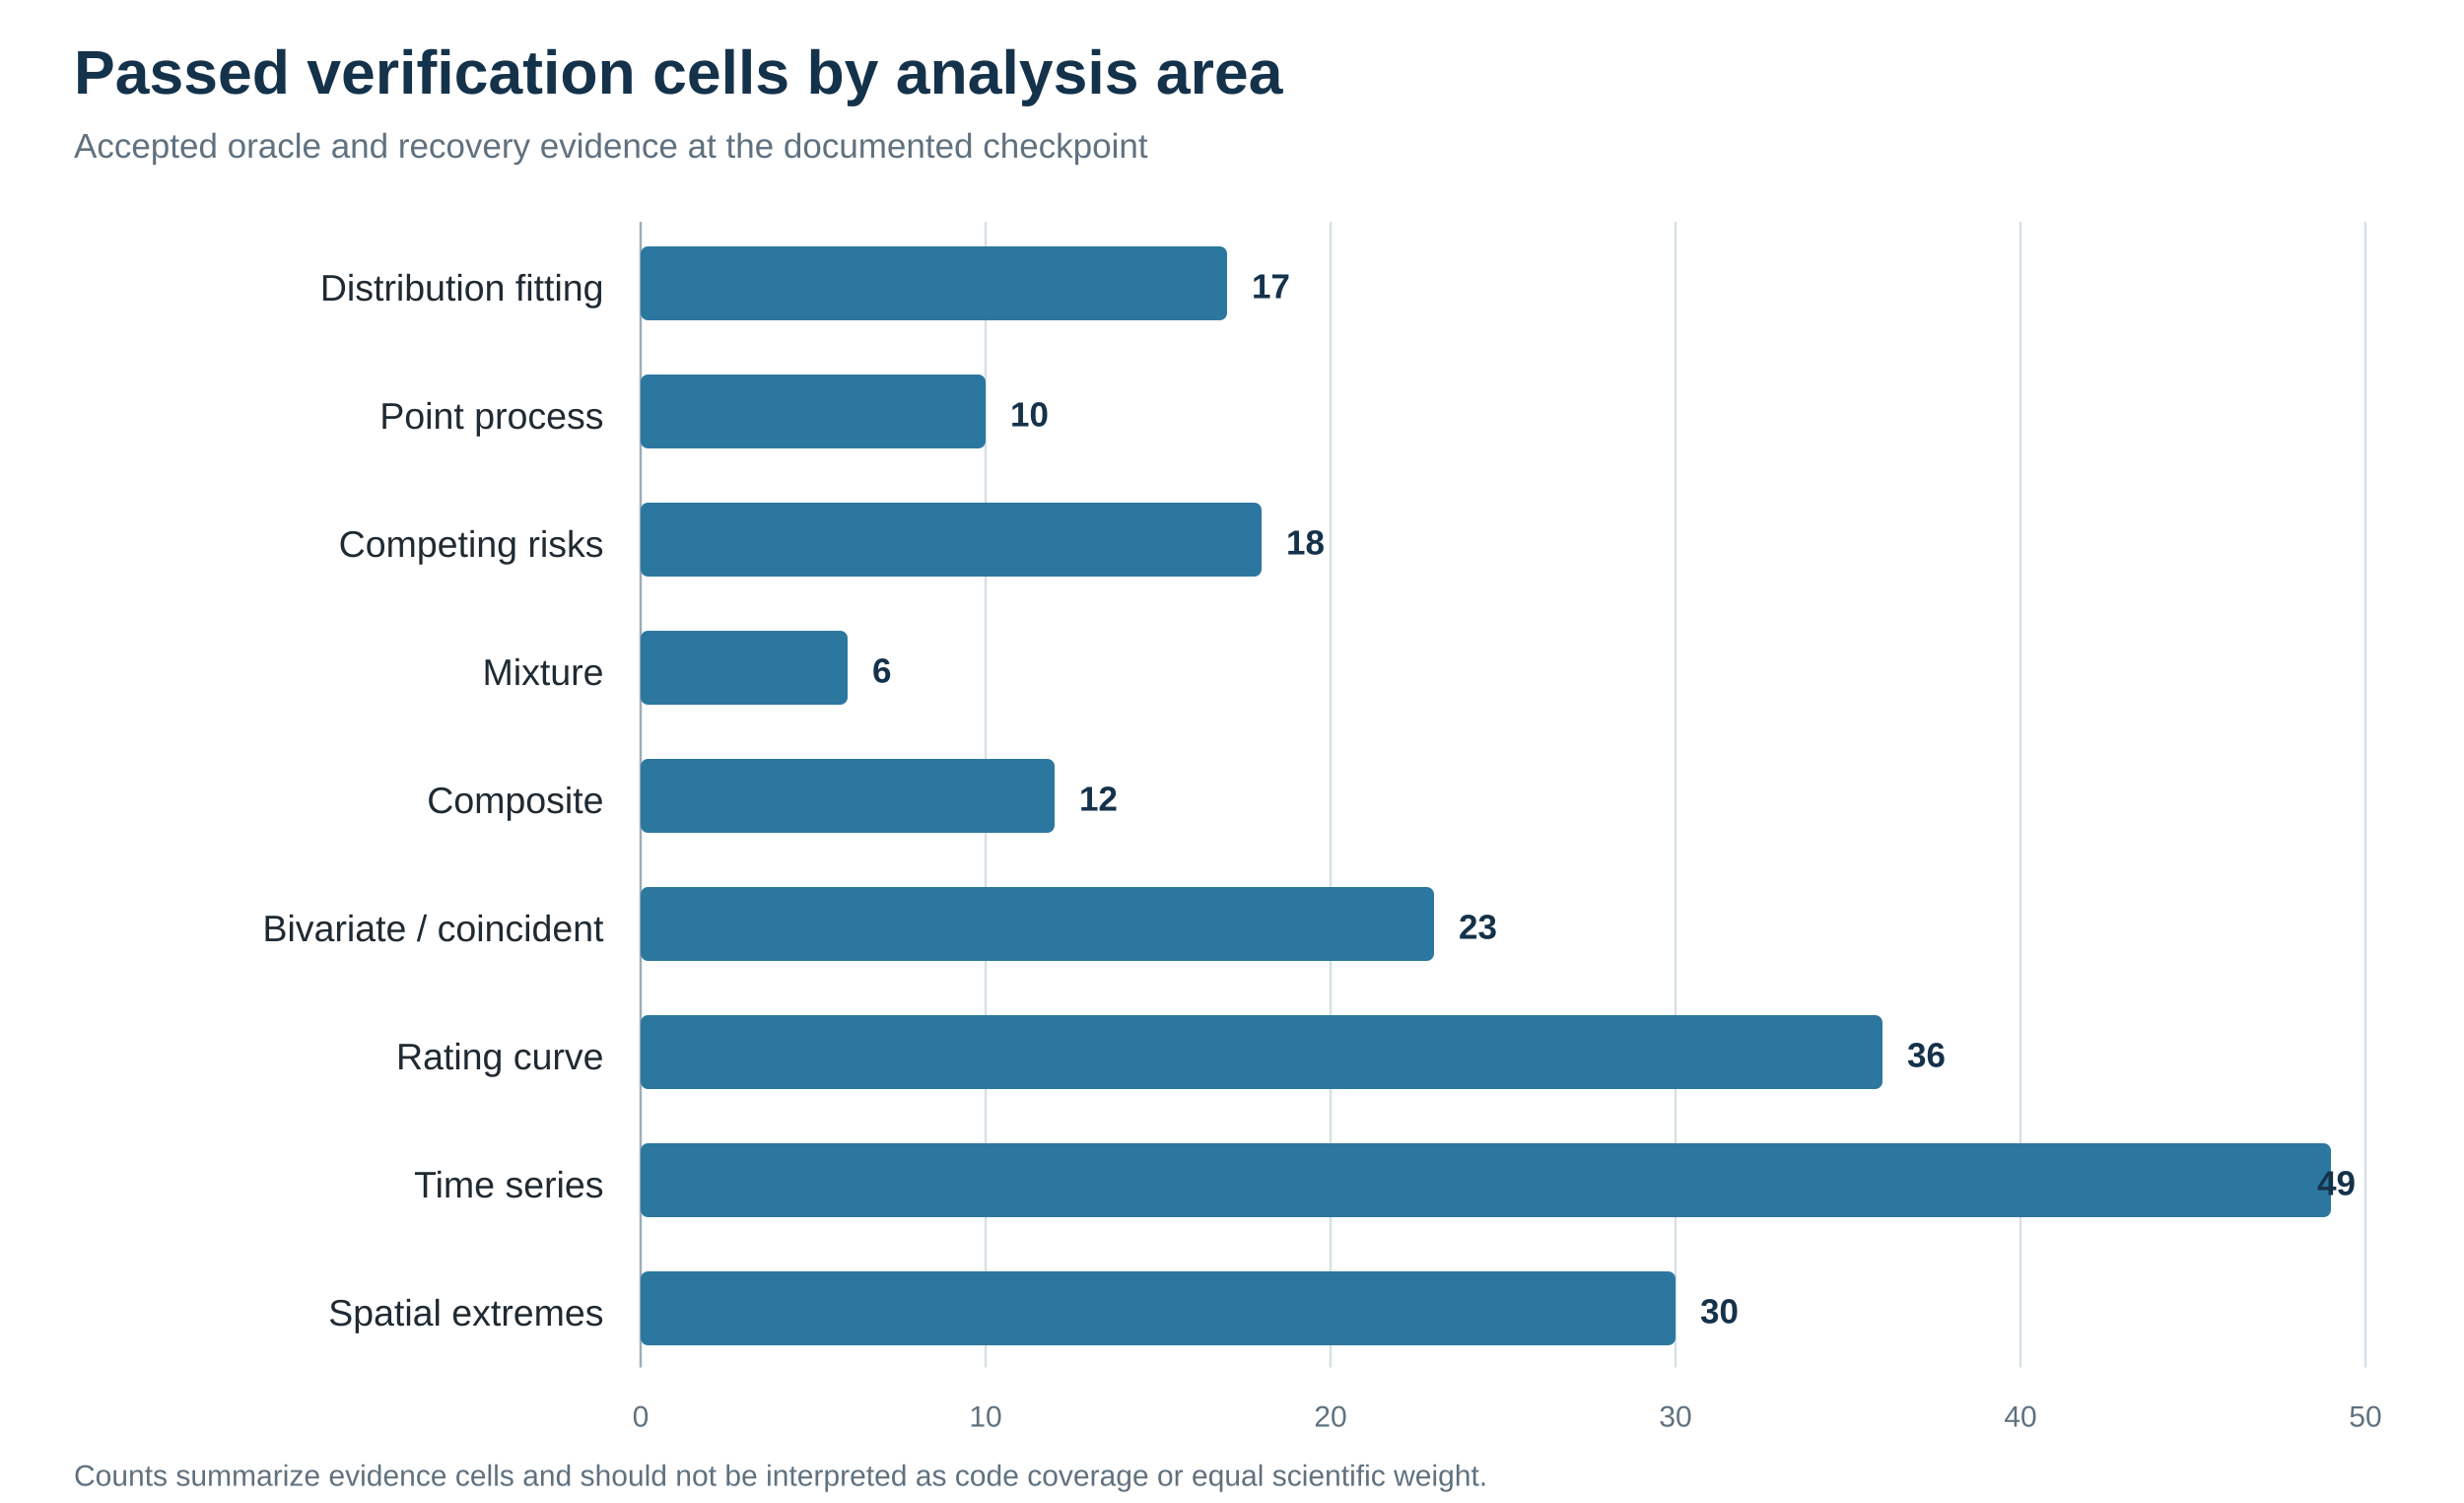
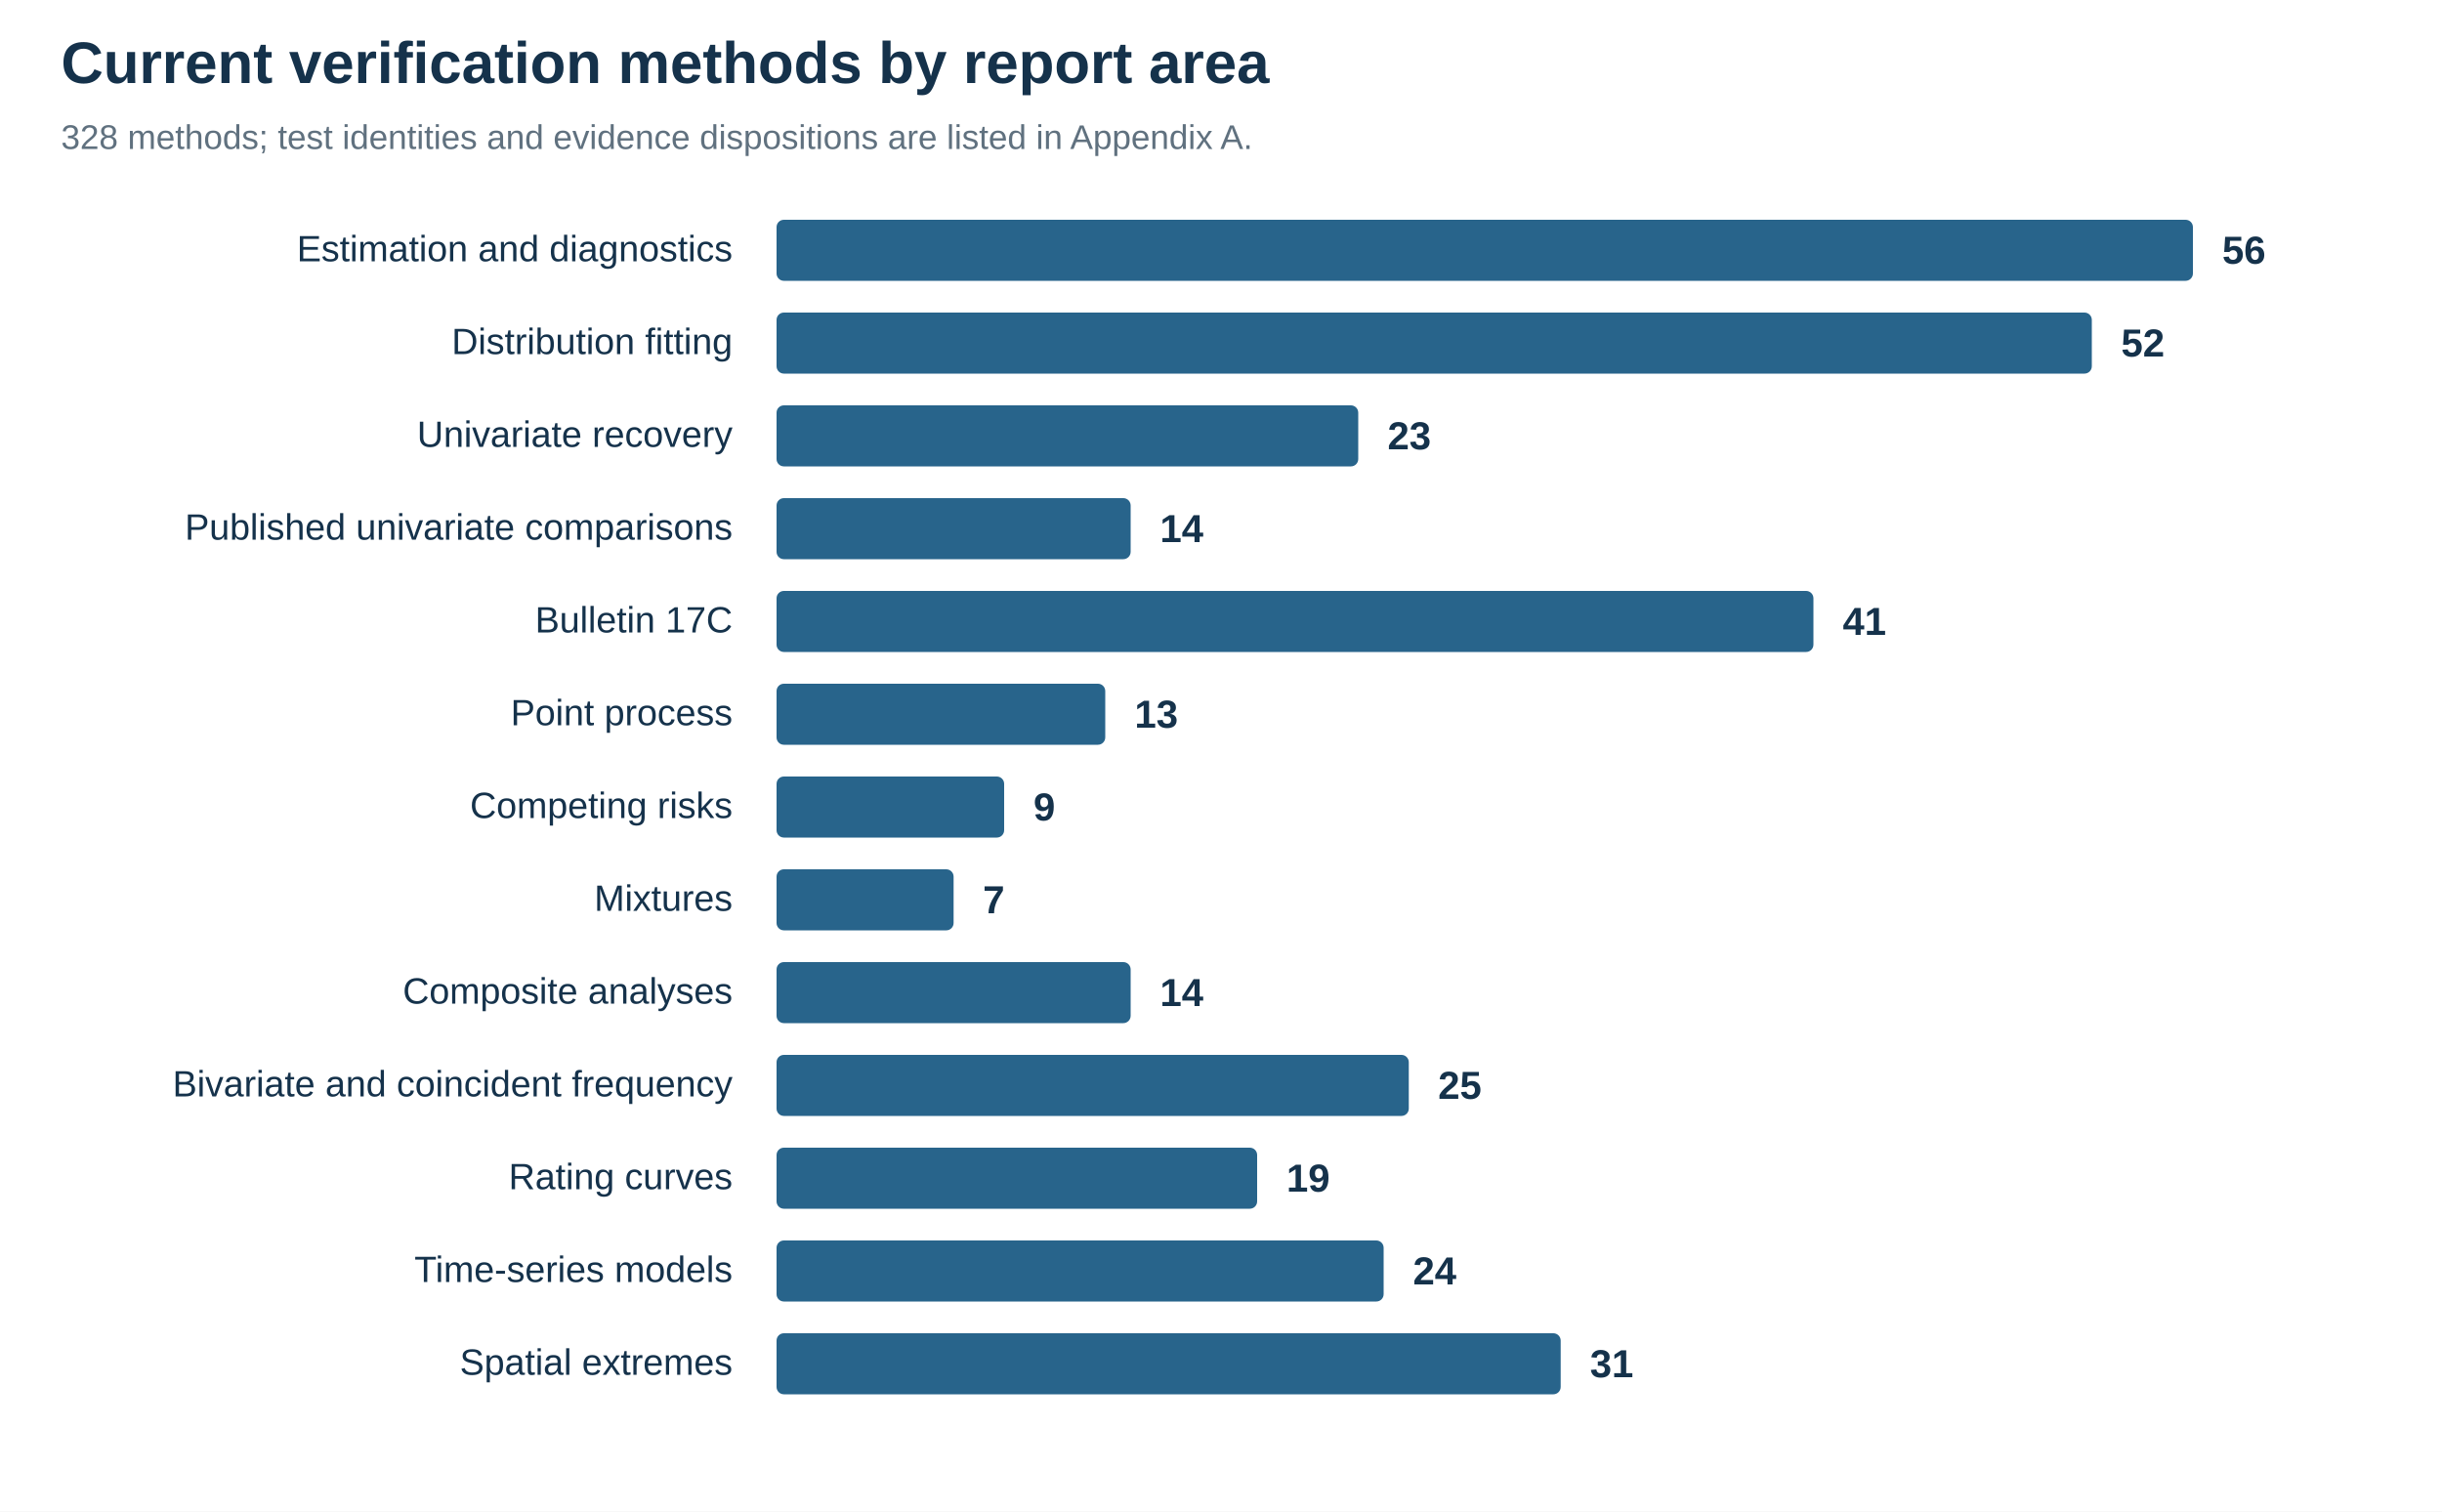
- <svg xmlns="http://www.w3.org/2000/svg" width="1000" height="610" viewBox="0 0 1000 610" role="img" aria-labelledby="title description">
-   <rect width="1000" height="610" fill="#ffffff" />
-   <text x="30" y="38" fill="#15324b" font-family="Arial, sans-serif" font-size="25" font-weight="700">Passed verification cells by analysis area</text>
-   <text x="30" y="64" fill="#60717f" font-family="Arial, sans-serif" font-size="14">Accepted oracle and recovery evidence at the documented checkpoint</text>
-   <line x1="260" y1="90" x2="260" y2="555" stroke="#9aaeba" stroke-width="1" />
-   <line x1="400" y1="90" x2="400" y2="555" stroke="#d6e0e6" stroke-width="1" />
-   <line x1="540" y1="90" x2="540" y2="555" stroke="#d6e0e6" stroke-width="1" />
-   <line x1="680" y1="90" x2="680" y2="555" stroke="#d6e0e6" stroke-width="1" />
-   <line x1="820" y1="90" x2="820" y2="555" stroke="#d6e0e6" stroke-width="1" />
-   <line x1="960" y1="90" x2="960" y2="555" stroke="#d6e0e6" stroke-width="1" />
-   <g fill="#60717f" font-family="Arial, sans-serif" font-size="12" text-anchor="middle">
-     <text x="260" y="579">0</text>
-     <text x="400" y="579">10</text>
-     <text x="540" y="579">20</text>
-     <text x="680" y="579">30</text>
-     <text x="820" y="579">40</text>
-     <text x="960" y="579">50</text>
-   </g>
-   <g font-family="Arial, sans-serif" font-size="15" fill="#1f2a33" text-anchor="end">
-     <text x="245" y="122">Distribution fitting</text>
-     <text x="245" y="174">Point process</text>
-     <text x="245" y="226">Competing risks</text>
-     <text x="245" y="278">Mixture</text>
-     <text x="245" y="330">Composite</text>
-     <text x="245" y="382">Bivariate / coincident</text>
-     <text x="245" y="434">Rating curve</text>
-     <text x="245" y="486">Time series</text>
-     <text x="245" y="538">Spatial extremes</text>
-   </g>
-   <g fill="#2c779f">
-     <rect x="260" y="100" width="238" height="30" rx="3" />
-     <rect x="260" y="152" width="140" height="30" rx="3" />
-     <rect x="260" y="204" width="252" height="30" rx="3" />
-     <rect x="260" y="256" width="84" height="30" rx="3" />
-     <rect x="260" y="308" width="168" height="30" rx="3" />
-     <rect x="260" y="360" width="322" height="30" rx="3" />
-     <rect x="260" y="412" width="504" height="30" rx="3" />
-     <rect x="260" y="464" width="686" height="30" rx="3" />
-     <rect x="260" y="516" width="420" height="30" rx="3" />
-   </g>
-   <g fill="#15324b" font-family="Arial, sans-serif" font-size="14" font-weight="700">
-     <text x="508" y="121">17</text>
-     <text x="410" y="173">10</text>
-     <text x="522" y="225">18</text>
-     <text x="354" y="277">6</text>
-     <text x="438" y="329">12</text>
-     <text x="592" y="381">23</text>
-     <text x="774" y="433">36</text>
-     <text x="956" y="485" text-anchor="end">49</text>
-     <text x="690" y="537">30</text>
-   </g>
-   <text x="30" y="603" fill="#60717f" font-family="Arial, sans-serif" font-size="12">Counts summarize evidence cells and should not be interpreted as code coverage or equal scientific weight.</text>
+ <svg xmlns="http://www.w3.org/2000/svg" width="1000" height="619" viewBox="0 0 1000 619" role="img" aria-labelledby="title description">
+   <rect width="1000" height="619" fill="white" />
+   <text x="25" y="34" fill="#15324b" font-family="Arial,sans-serif" font-size="24" font-weight="700">Current verification methods by report area</text>
+   <text x="25" y="61" fill="#60717f" font-family="Arial,sans-serif" font-size="14">328 methods; test identities and evidence dispositions are listed in Appendix A.</text>
+   <text x="300" y="107" text-anchor="end" fill="#15324b" font-family="Arial,sans-serif" font-size="15">Estimation and diagnostics</text>
+   <rect x="318" y="90" width="580.0" height="25" rx="3" fill="#28648b" />
+   <text x="910.0" y="108" fill="#15324b" font-family="Arial,sans-serif" font-size="16" font-weight="700">56</text>
+   <text x="300" y="145" text-anchor="end" fill="#15324b" font-family="Arial,sans-serif" font-size="15">Distribution fitting</text>
+   <rect x="318" y="128" width="538.6" height="25" rx="3" fill="#28648b" />
+   <text x="868.6" y="146" fill="#15324b" font-family="Arial,sans-serif" font-size="16" font-weight="700">52</text>
+   <text x="300" y="183" text-anchor="end" fill="#15324b" font-family="Arial,sans-serif" font-size="15">Univariate recovery</text>
+   <rect x="318" y="166" width="238.2" height="25" rx="3" fill="#28648b" />
+   <text x="568.2" y="184" fill="#15324b" font-family="Arial,sans-serif" font-size="16" font-weight="700">23</text>
+   <text x="300" y="221" text-anchor="end" fill="#15324b" font-family="Arial,sans-serif" font-size="15">Published univariate comparisons</text>
+   <rect x="318" y="204" width="145.0" height="25" rx="3" fill="#28648b" />
+   <text x="475.0" y="222" fill="#15324b" font-family="Arial,sans-serif" font-size="16" font-weight="700">14</text>
+   <text x="300" y="259" text-anchor="end" fill="#15324b" font-family="Arial,sans-serif" font-size="15">Bulletin 17C</text>
+   <rect x="318" y="242" width="424.6" height="25" rx="3" fill="#28648b" />
+   <text x="754.6" y="260" fill="#15324b" font-family="Arial,sans-serif" font-size="16" font-weight="700">41</text>
+   <text x="300" y="297" text-anchor="end" fill="#15324b" font-family="Arial,sans-serif" font-size="15">Point process</text>
+   <rect x="318" y="280" width="134.6" height="25" rx="3" fill="#28648b" />
+   <text x="464.6" y="298" fill="#15324b" font-family="Arial,sans-serif" font-size="16" font-weight="700">13</text>
+   <text x="300" y="335" text-anchor="end" fill="#15324b" font-family="Arial,sans-serif" font-size="15">Competing risks</text>
+   <rect x="318" y="318" width="93.2" height="25" rx="3" fill="#28648b" />
+   <text x="423.2" y="336" fill="#15324b" font-family="Arial,sans-serif" font-size="16" font-weight="700">9</text>
+   <text x="300" y="373" text-anchor="end" fill="#15324b" font-family="Arial,sans-serif" font-size="15">Mixtures</text>
+   <rect x="318" y="356" width="72.5" height="25" rx="3" fill="#28648b" />
+   <text x="402.5" y="374" fill="#15324b" font-family="Arial,sans-serif" font-size="16" font-weight="700">7</text>
+   <text x="300" y="411" text-anchor="end" fill="#15324b" font-family="Arial,sans-serif" font-size="15">Composite analyses</text>
+   <rect x="318" y="394" width="145.0" height="25" rx="3" fill="#28648b" />
+   <text x="475.0" y="412" fill="#15324b" font-family="Arial,sans-serif" font-size="16" font-weight="700">14</text>
+   <text x="300" y="449" text-anchor="end" fill="#15324b" font-family="Arial,sans-serif" font-size="15">Bivariate and coincident frequency</text>
+   <rect x="318" y="432" width="258.9" height="25" rx="3" fill="#28648b" />
+   <text x="588.9" y="450" fill="#15324b" font-family="Arial,sans-serif" font-size="16" font-weight="700">25</text>
+   <text x="300" y="487" text-anchor="end" fill="#15324b" font-family="Arial,sans-serif" font-size="15">Rating curves</text>
+   <rect x="318" y="470" width="196.8" height="25" rx="3" fill="#28648b" />
+   <text x="526.8" y="488" fill="#15324b" font-family="Arial,sans-serif" font-size="16" font-weight="700">19</text>
+   <text x="300" y="525" text-anchor="end" fill="#15324b" font-family="Arial,sans-serif" font-size="15">Time-series models</text>
+   <rect x="318" y="508" width="248.6" height="25" rx="3" fill="#28648b" />
+   <text x="578.6" y="526" fill="#15324b" font-family="Arial,sans-serif" font-size="16" font-weight="700">24</text>
+   <text x="300" y="563" text-anchor="end" fill="#15324b" font-family="Arial,sans-serif" font-size="15">Spatial extremes</text>
+   <rect x="318" y="546" width="321.1" height="25" rx="3" fill="#28648b" />
+   <text x="651.1" y="564" fill="#15324b" font-family="Arial,sans-serif" font-size="16" font-weight="700">31</text>
</svg>
